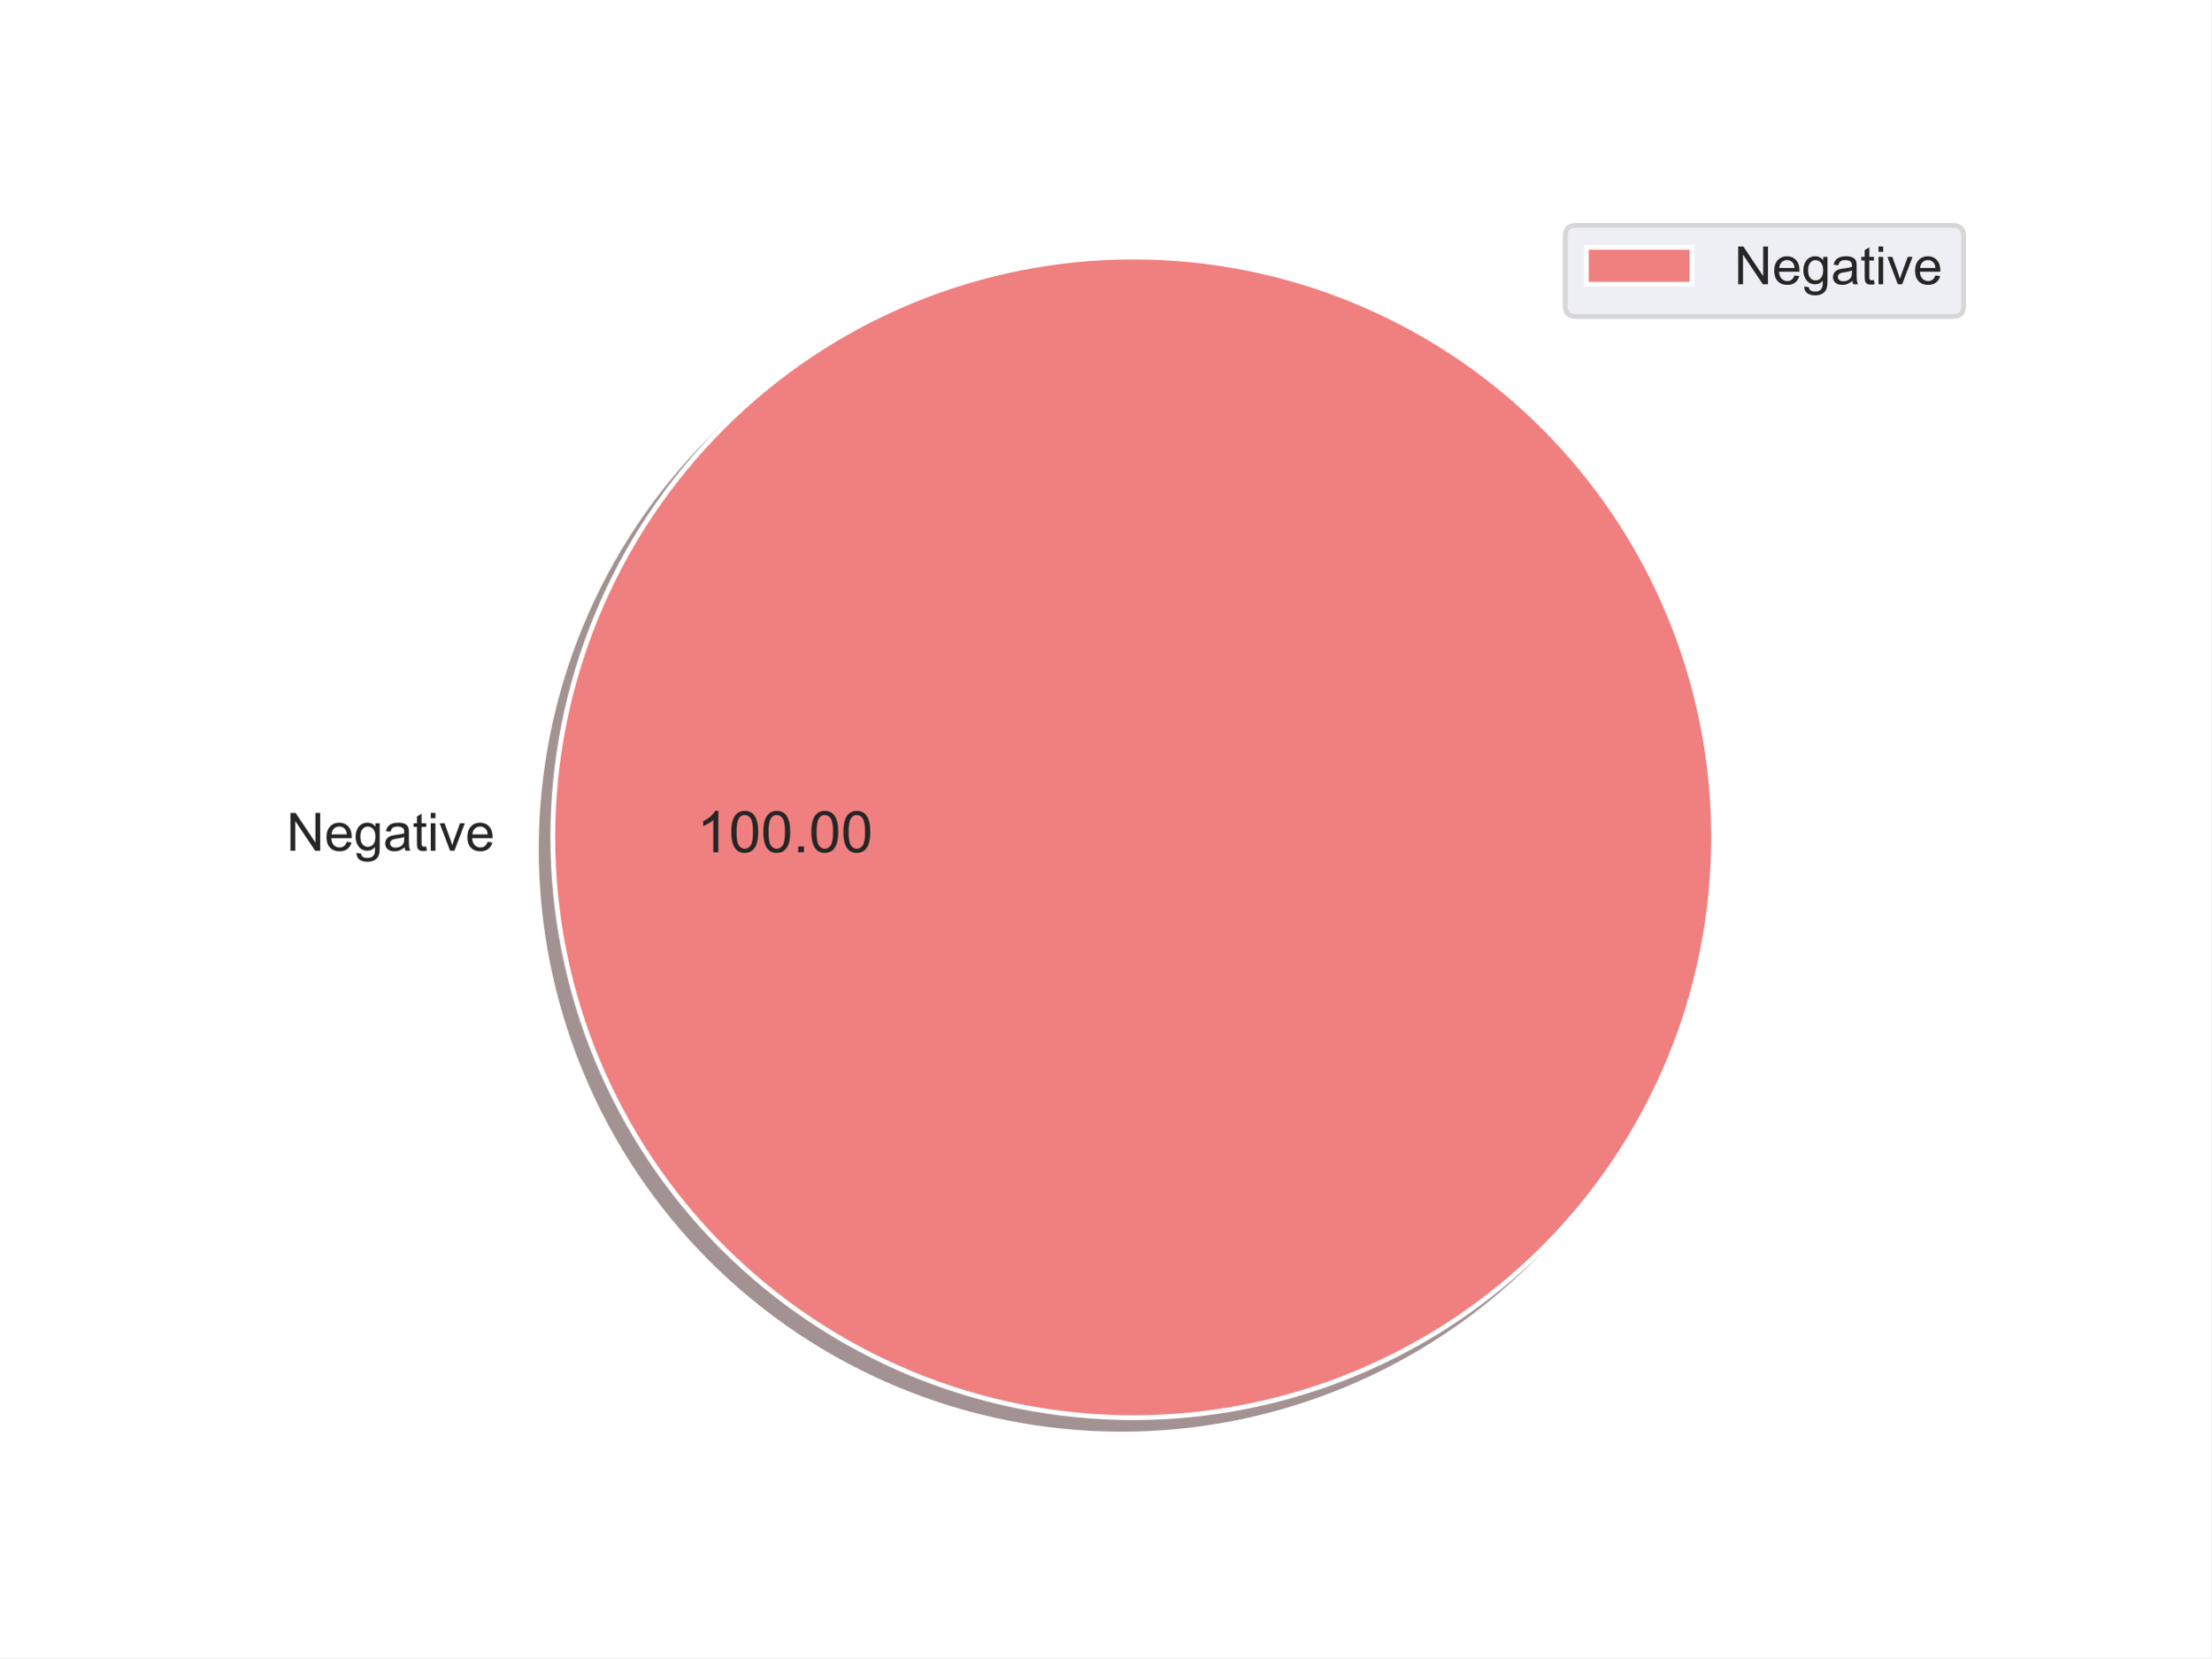
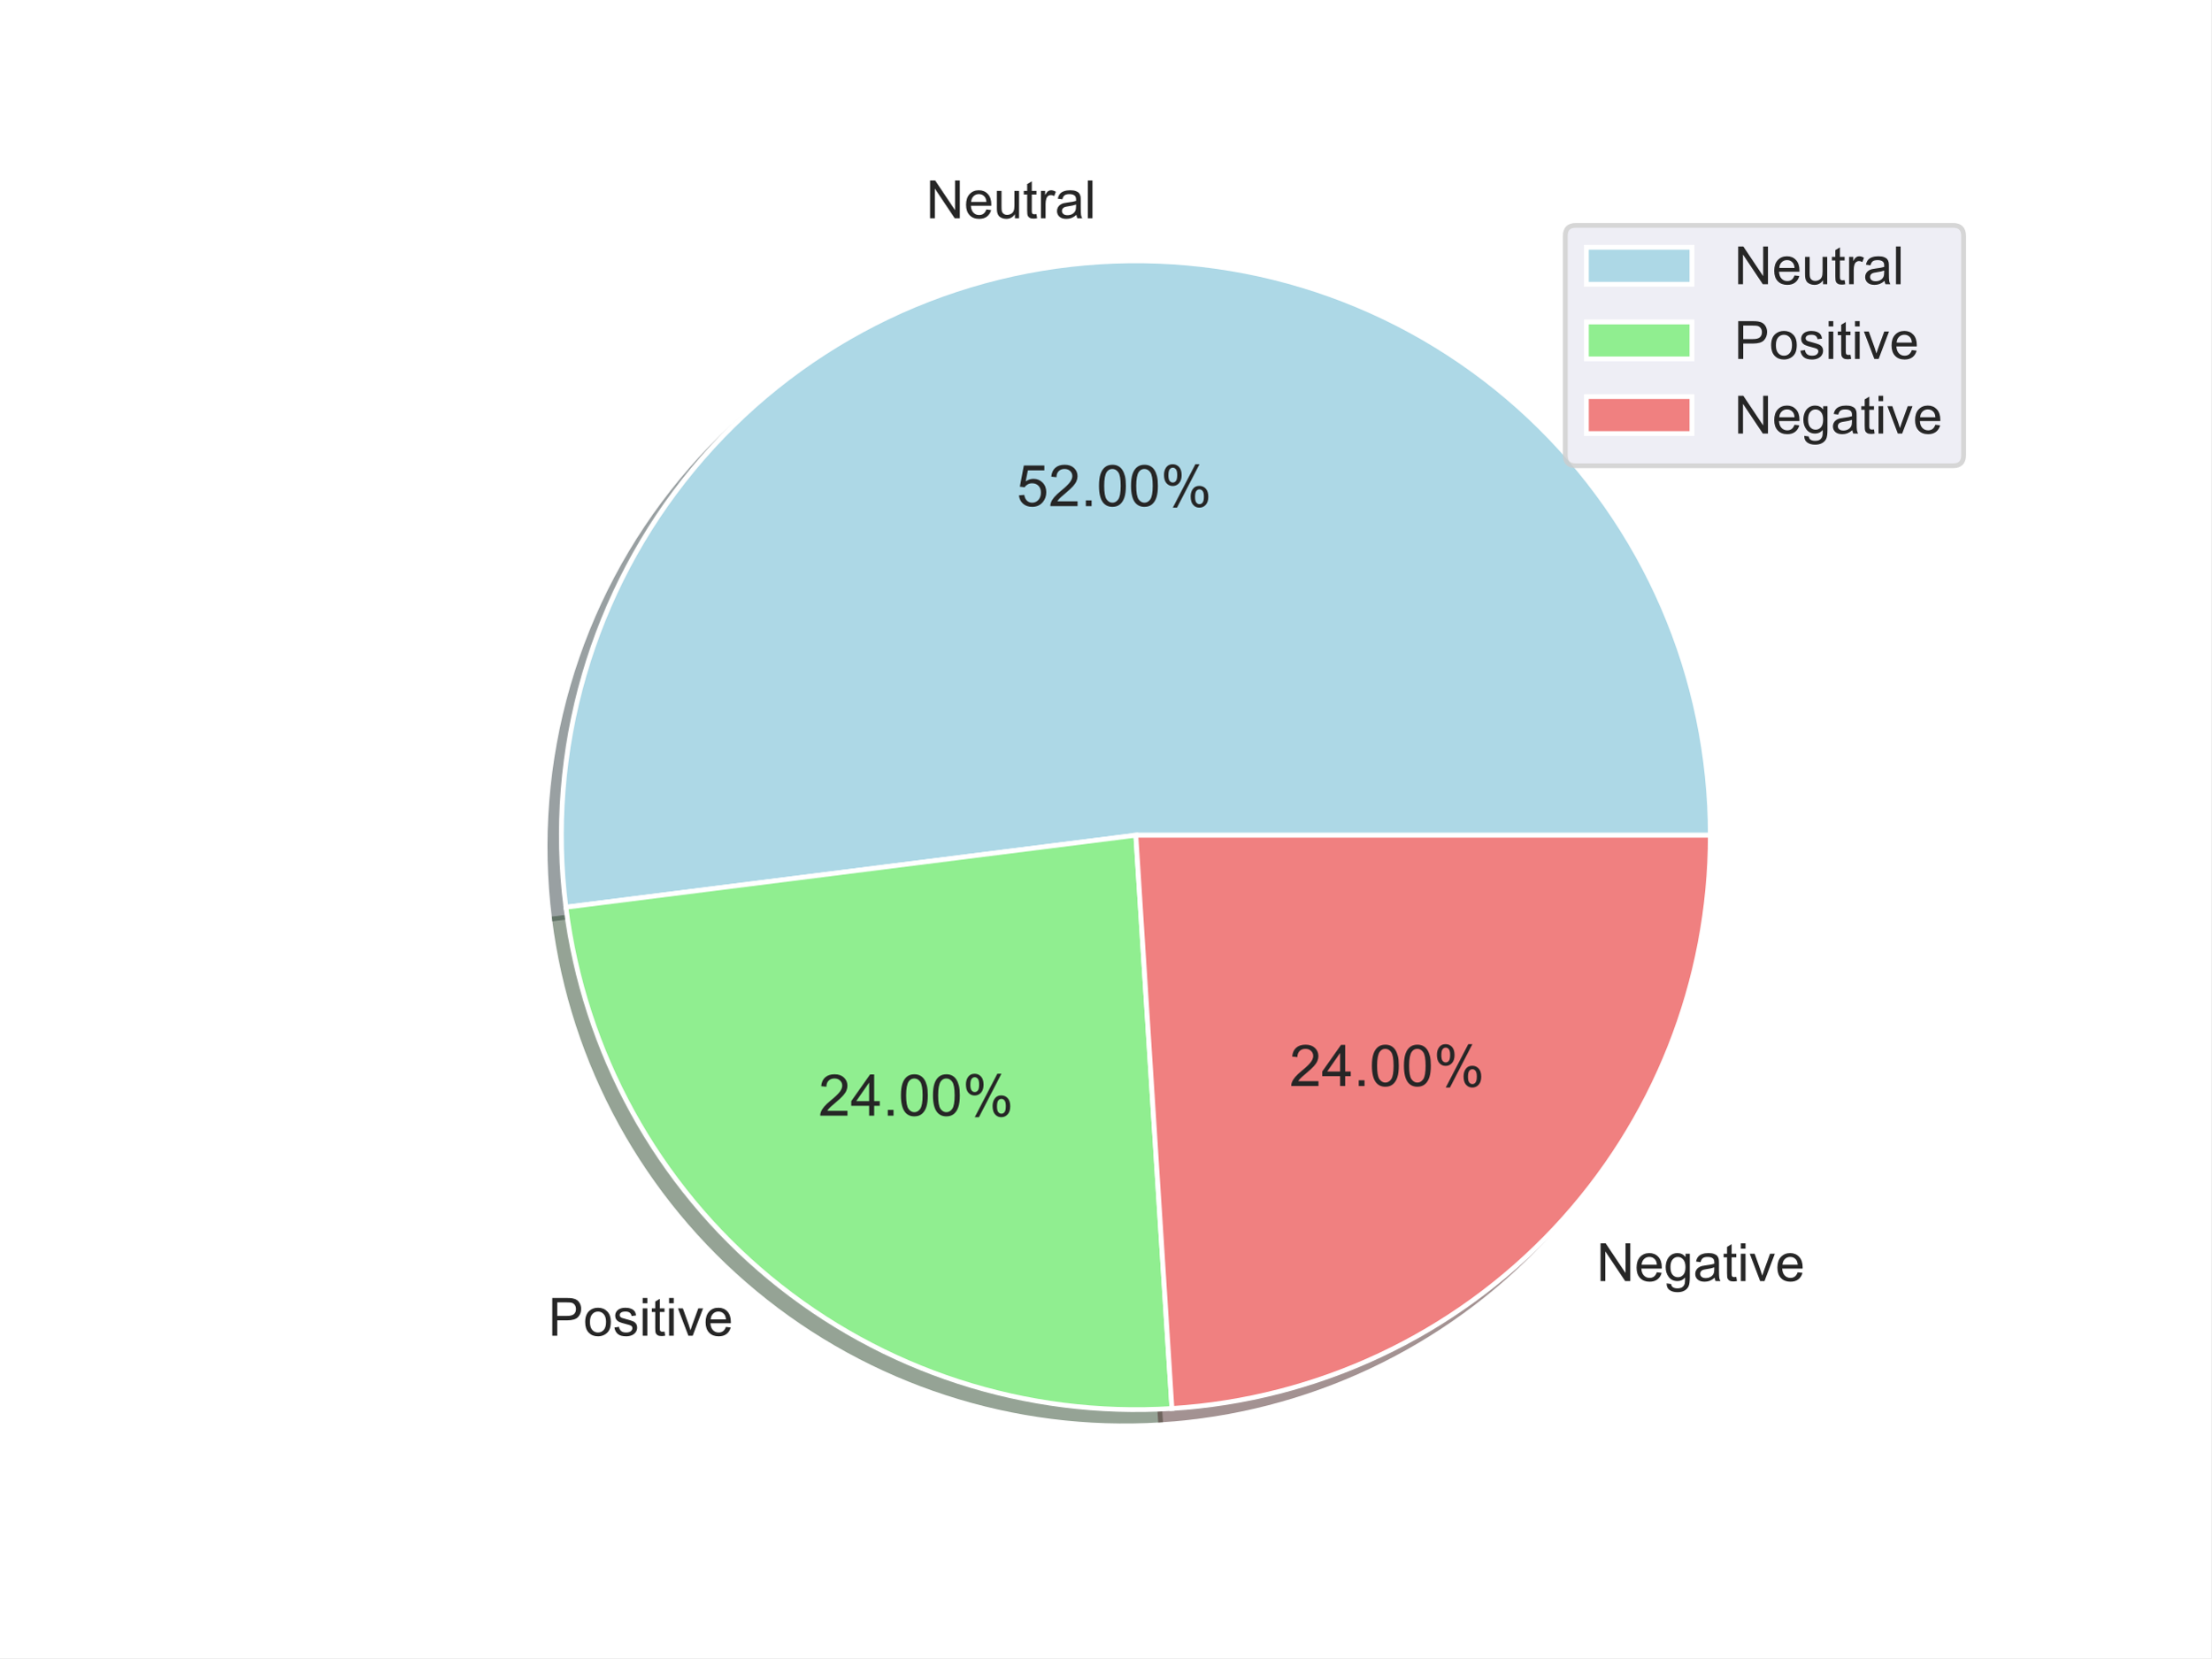
<svg xmlns="http://www.w3.org/2000/svg" xmlns:xlink="http://www.w3.org/1999/xlink" height="345.6pt" version="1.1" viewBox="0 0 460.8 345.6" width="460.8pt">
  <defs>
    <style type="text/css">*{stroke-linecap:butt;stroke-linejoin:round;}</style>
  </defs>
  <g id="figure_1">
    <g id="patch_1">
      <path d="M 0 345.6  L 460.8 345.6  L 460.8 0  L 0 0  z " style="fill:#ffffff;" />
    </g>
    <g id="axes_1">
      <g id="matplotlib.axis_1" />
      <g id="matplotlib.axis_2" />
      <g id="patch_2">
-         <path d="M 354.701 176.947  C 354.701 161.063 351.572 145.333 345.493 130.658  C 339.415 115.983 330.504 102.647 319.272 91.416  C 308.041 80.184 294.705 71.273 280.03 65.195  C 265.355 59.116 249.625 55.987 233.741 55.987  C 217.856 55.987 202.127 59.116 187.451 65.195  C 172.776 71.273 159.441 80.184 148.209 91.416  C 136.977 102.647 128.067 115.983 121.988 130.658  C 115.91 145.333 112.781 161.063 112.781 176.947  C 112.781 192.832 115.91 208.561 121.988 223.237  C 128.067 237.912 136.977 251.247 148.209 262.479  C 159.441 273.711 172.776 282.621 187.451 288.7  C 202.127 294.778 217.856 297.907 233.741 297.907  C 249.625 297.907 265.355 294.778 280.03 288.7  C 294.705 282.621 308.041 273.711 319.272 262.479  C 330.504 251.247 339.415 237.912 345.493 223.237  C 351.572 208.561 354.701 192.832 354.701 176.947  M 233.741 176.947  M 354.701 176.947  z " style="fill:#482626;opacity:0.5;stroke:#482626;stroke-linejoin:miter;" />
+         <path d="M 354.045 176.48  C 354.045 160.125 350.694 143.941 344.198 128.931  C 337.703 113.921 328.2 100.399 316.277 89.203  C 304.354 78.007 290.263 69.372 274.874 63.831  C 259.486 58.291 243.124 55.963 226.801 56.99  C 210.477 58.016 194.536 62.377 179.963 69.803  C 165.391 77.228 152.493 87.561 142.067 100.163  C 131.642 112.766 123.908 127.371 119.345 143.077  C 114.782 158.784 113.486 175.259 115.535 191.486  L 234.318 176.48  L 354.045 176.48  z " style="fill:#344145;opacity:0.5;stroke:#344145;stroke-linejoin:miter;" />
      </g>
      <g id="patch_3">
-         <path d="M 357.12 174.528  C 357.12 158.644 353.991 142.914 347.912 128.239  C 341.834 113.563 332.924 100.228 321.692 88.996  C 310.46 77.764 297.125 68.854 282.449 62.776  C 267.774 56.697 252.044 53.568 236.16 53.568  C 220.276 53.568 204.546 56.697 189.871 62.776  C 175.195 68.854 161.86 77.764 150.628 88.996  C 139.396 100.228 130.486 113.563 124.408 128.239  C 118.329 142.914 115.2 158.644 115.2 174.528  C 115.2 190.412 118.329 206.142 124.408 220.817  C 130.486 235.493 139.396 248.828 150.628 260.06  C 161.86 271.292 175.195 280.202 189.871 286.28  C 204.546 292.359 220.276 295.488 236.16 295.488  C 252.044 295.488 267.774 292.359 282.449 286.28  C 297.125 280.202 310.46 271.292 321.692 260.06  C 332.924 248.828 341.834 235.493 347.912 220.817  C 353.991 206.142 357.12 190.412 357.12 174.528  M 236.16 174.528  M 357.12 174.528  z " style="fill:#f08080;stroke:#ffffff;stroke-linejoin:miter;" />
+         <path d="M 115.535 191.486  C 119.351 221.688 134.545 249.327 158.001 268.732  C 181.458 288.136 211.454 297.883 241.836 295.971  L 234.318 176.48  L 115.535 191.486  z " style="fill:#2b472b;opacity:0.5;stroke:#2b472b;stroke-linejoin:miter;" />
+       </g>
+       <g id="patch_4">
+         <path d="M 241.836 295.971  C 272.218 294.06 300.756 280.631 321.596 258.439  C 342.435 236.248 354.045 206.923 354.045 176.48  L 234.318 176.48  L 241.836 295.971  z " style="fill:#482626;opacity:0.5;stroke:#482626;stroke-linejoin:miter;" />
+       </g>
+       <g id="patch_5">
+         <path d="M 356.44 174.086  C 356.44 157.73 353.089 141.547 346.593 126.536  C 340.097 111.526 330.594 98.005 318.672 86.809  C 306.749 75.612 292.658 66.977 277.269 61.437  C 261.88 55.897 245.518 53.568 229.195 54.595  C 212.872 55.622 196.931 59.983 182.358 67.408  C 167.785 74.833 154.887 85.167 144.462 97.769  C 134.036 110.371 126.303 124.977 121.74 140.683  C 117.177 156.389 115.88 172.865 117.93 189.092  L 236.713 174.086  L 356.44 174.086  z " style="fill:#add8e6;stroke:#ffffff;stroke-linejoin:miter;" />
+       </g>
+       <g id="patch_6">
+         <path d="M 117.93 189.092  C 121.745 219.294 136.94 246.932 160.396 266.337  C 183.852 285.742 213.848 295.488 244.231 293.577  L 236.713 174.086  L 117.93 189.092  z " style="fill:#90ee90;stroke:#ffffff;stroke-linejoin:miter;" />
+       </g>
+       <g id="patch_7">
+         <path d="M 244.231 293.577  C 274.613 291.665 303.151 278.236 323.99 256.045  C 344.829 233.853 356.44 204.528 356.44 174.086  L 236.713 174.086  L 244.231 293.577  z " style="fill:#f08080;stroke:#ffffff;stroke-linejoin:miter;" />
      </g>
      <g id="text_1">
-         <g style="fill:#262626;" transform="translate(59.69181 177.3072)scale(0.11 -0.11)">
+         <g style="fill:#262626;" transform="translate(192.9856 45.48957)scale(0.11 -0.11)">
          <defs>
            <path d="M 488 0  L 488 4581  L 1109 4581  L 3516 984  L 3516 4581  L 4097 4581  L 4097 0  L 3475 0  L 1069 3600  L 1069 0  L 488 0  z " id="ArialMT-4e" transform="scale(0.015625)" />
            <path d="M 2694 1069  L 3275 997  Q 3138 488 2766 206  Q 2394 -75 1816 -75  Q 1088 -75 661 373  Q 234 822 234 1631  Q 234 2469 665 2931  Q 1097 3394 1784 3394  Q 2450 3394 2872 2941  Q 3294 2488 3294 1666  Q 3294 1616 3291 1516  L 816 1516  Q 847 969 1125 678  Q 1403 388 1819 388  Q 2128 388 2347 550  Q 2566 713 2694 1069  z M 847 1978  L 2700 1978  Q 2663 2397 2488 2606  Q 2219 2931 1791 2931  Q 1403 2931 1139 2672  Q 875 2413 847 1978  z " id="ArialMT-65" transform="scale(0.015625)" />
-             <path d="M 319 -275  L 866 -356  Q 900 -609 1056 -725  Q 1266 -881 1628 -881  Q 2019 -881 2231 -725  Q 2444 -569 2519 -288  Q 2563 -116 2559 434  Q 2191 0 1641 0  Q 956 0 581 494  Q 206 988 206 1678  Q 206 2153 378 2554  Q 550 2956 876 3175  Q 1203 3394 1644 3394  Q 2231 3394 2613 2919  L 2613 3319  L 3131 3319  L 3131 450  Q 3131 -325 2973 -648  Q 2816 -972 2473 -1159  Q 2131 -1347 1631 -1347  Q 1038 -1347 672 -1080  Q 306 -813 319 -275  z M 784 1719  Q 784 1066 1043 766  Q 1303 466 1694 466  Q 2081 466 2343 764  Q 2606 1063 2606 1700  Q 2606 2309 2336 2618  Q 2066 2928 1684 2928  Q 1309 2928 1046 2623  Q 784 2319 784 1719  z " id="ArialMT-67" transform="scale(0.015625)" />
+             <path d="M 2597 0  L 2597 488  Q 2209 -75 1544 -75  Q 1250 -75 995 37  Q 741 150 617 320  Q 494 491 444 738  Q 409 903 409 1263  L 409 3319  L 972 3319  L 972 1478  Q 972 1038 1006 884  Q 1059 663 1231 536  Q 1403 409 1656 409  Q 1909 409 2131 539  Q 2353 669 2445 892  Q 2538 1116 2538 1541  L 2538 3319  L 3100 3319  L 3100 0  L 2597 0  z " id="ArialMT-75" transform="scale(0.015625)" />
+             <path d="M 1650 503  L 1731 6  Q 1494 -44 1306 -44  Q 1000 -44 831 53  Q 663 150 594 308  Q 525 466 525 972  L 525 2881  L 113 2881  L 113 3319  L 525 3319  L 525 4141  L 1084 4478  L 1084 3319  L 1650 3319  L 1650 2881  L 1084 2881  L 1084 941  Q 1084 700 1114 631  Q 1144 563 1211 522  Q 1278 481 1403 481  Q 1497 481 1650 503  z " id="ArialMT-74" transform="scale(0.015625)" />
+             <path d="M 416 0  L 416 3319  L 922 3319  L 922 2816  Q 1116 3169 1280 3281  Q 1444 3394 1641 3394  Q 1925 3394 2219 3213  L 2025 2691  Q 1819 2813 1613 2813  Q 1428 2813 1281 2702  Q 1134 2591 1072 2394  Q 978 2094 978 1738  L 978 0  L 416 0  z " id="ArialMT-72" transform="scale(0.015625)" />
            <path d="M 2588 409  Q 2275 144 1986 34  Q 1697 -75 1366 -75  Q 819 -75 525 192  Q 231 459 231 875  Q 231 1119 342 1320  Q 453 1522 633 1644  Q 813 1766 1038 1828  Q 1203 1872 1538 1913  Q 2219 1994 2541 2106  Q 2544 2222 2544 2253  Q 2544 2597 2384 2738  Q 2169 2928 1744 2928  Q 1347 2928 1158 2789  Q 969 2650 878 2297  L 328 2372  Q 403 2725 575 2942  Q 747 3159 1072 3276  Q 1397 3394 1825 3394  Q 2250 3394 2515 3294  Q 2781 3194 2906 3042  Q 3031 2891 3081 2659  Q 3109 2516 3109 2141  L 3109 1391  Q 3109 606 3145 398  Q 3181 191 3288 0  L 2700 0  Q 2613 175 2588 409  z M 2541 1666  Q 2234 1541 1622 1453  Q 1275 1403 1131 1340  Q 988 1278 909 1158  Q 831 1038 831 891  Q 831 666 1001 516  Q 1172 366 1500 366  Q 1825 366 2078 508  Q 2331 650 2450 897  Q 2541 1088 2541 1459  L 2541 1666  z " id="ArialMT-61" transform="scale(0.015625)" />
-             <path d="M 1650 503  L 1731 6  Q 1494 -44 1306 -44  Q 1000 -44 831 53  Q 663 150 594 308  Q 525 466 525 972  L 525 2881  L 113 2881  L 113 3319  L 525 3319  L 525 4141  L 1084 4478  L 1084 3319  L 1650 3319  L 1650 2881  L 1084 2881  L 1084 941  Q 1084 700 1114 631  Q 1144 563 1211 522  Q 1278 481 1403 481  Q 1497 481 1650 503  z " id="ArialMT-74" transform="scale(0.015625)" />
+             <path d="M 409 0  L 409 4581  L 972 4581  L 972 0  L 409 0  z " id="ArialMT-6c" transform="scale(0.015625)" />
+           </defs>
+           <use xlink:href="#ArialMT-4e" />
+           <use x="72.217" xlink:href="#ArialMT-65" />
+           <use x="127.832" xlink:href="#ArialMT-75" />
+           <use x="183.447" xlink:href="#ArialMT-74" />
+           <use x="211.23" xlink:href="#ArialMT-72" />
+           <use x="244.531" xlink:href="#ArialMT-61" />
+           <use x="300.146" xlink:href="#ArialMT-6c" />
+         </g>
+       </g>
+       <g id="text_2">
+         <g style="fill:#262626;" transform="translate(211.8538 105.4935)scale(0.12 -0.12)">
+           <defs>
+             <path d="M 266 1200  L 856 1250  Q 922 819 1161 601  Q 1400 384 1738 384  Q 2144 384 2425 690  Q 2706 997 2706 1503  Q 2706 1984 2436 2262  Q 2166 2541 1728 2541  Q 1456 2541 1237 2417  Q 1019 2294 894 2097  L 366 2166  L 809 4519  L 3088 4519  L 3088 3981  L 1259 3981  L 1013 2750  Q 1425 3038 1878 3038  Q 2478 3038 2890 2622  Q 3303 2206 3303 1553  Q 3303 931 2941 478  Q 2500 -78 1738 -78  Q 1113 -78 717 272  Q 322 622 266 1200  z " id="ArialMT-35" transform="scale(0.015625)" />
+             <path d="M 3222 541  L 3222 0  L 194 0  Q 188 203 259 391  Q 375 700 629 1000  Q 884 1300 1366 1694  Q 2113 2306 2375 2664  Q 2638 3022 2638 3341  Q 2638 3675 2398 3904  Q 2159 4134 1775 4134  Q 1369 4134 1125 3890  Q 881 3647 878 3216  L 300 3275  Q 359 3922 746 4261  Q 1134 4600 1788 4600  Q 2447 4600 2831 4234  Q 3216 3869 3216 3328  Q 3216 3053 3103 2787  Q 2991 2522 2730 2228  Q 2469 1934 1863 1422  Q 1356 997 1212 845  Q 1069 694 975 541  L 3222 541  z " id="ArialMT-32" transform="scale(0.015625)" />
+             <path d="M 581 0  L 581 641  L 1222 641  L 1222 0  L 581 0  z " id="ArialMT-2e" transform="scale(0.015625)" />
+             <path d="M 266 2259  Q 266 3072 433 3567  Q 600 4063 929 4331  Q 1259 4600 1759 4600  Q 2128 4600 2406 4451  Q 2684 4303 2865 4023  Q 3047 3744 3150 3342  Q 3253 2941 3253 2259  Q 3253 1453 3087 958  Q 2922 463 2592 192  Q 2263 -78 1759 -78  Q 1097 -78 719 397  Q 266 969 266 2259  z M 844 2259  Q 844 1131 1108 757  Q 1372 384 1759 384  Q 2147 384 2411 759  Q 2675 1134 2675 2259  Q 2675 3391 2411 3762  Q 2147 4134 1753 4134  Q 1366 4134 1134 3806  Q 844 3388 844 2259  z " id="ArialMT-30" transform="scale(0.015625)" />
+             <path d="M 372 3481  Q 372 3972 619 4315  Q 866 4659 1334 4659  Q 1766 4659 2048 4351  Q 2331 4044 2331 3447  Q 2331 2866 2045 2552  Q 1759 2238 1341 2238  Q 925 2238 648 2547  Q 372 2856 372 3481  z M 1350 4272  Q 1141 4272 1002 4090  Q 863 3909 863 3425  Q 863 2984 1003 2804  Q 1144 2625 1350 2625  Q 1563 2625 1702 2806  Q 1841 2988 1841 3469  Q 1841 3913 1700 4092  Q 1559 4272 1350 4272  z M 1353 -169  L 3859 4659  L 4316 4659  L 1819 -169  L 1353 -169  z M 3334 1075  Q 3334 1569 3581 1911  Q 3828 2253 4300 2253  Q 4731 2253 5014 1945  Q 5297 1638 5297 1041  Q 5297 459 5011 145  Q 4725 -169 4303 -169  Q 3888 -169 3611 142  Q 3334 453 3334 1075  z M 4316 1866  Q 4103 1866 3964 1684  Q 3825 1503 3825 1019  Q 3825 581 3965 400  Q 4106 219 4313 219  Q 4528 219 4667 400  Q 4806 581 4806 1063  Q 4806 1506 4665 1686  Q 4525 1866 4316 1866  z " id="ArialMT-25" transform="scale(0.015625)" />
+           </defs>
+           <use xlink:href="#ArialMT-35" />
+           <use x="55.615" xlink:href="#ArialMT-32" />
+           <use x="111.23" xlink:href="#ArialMT-2e" />
+           <use x="139.014" xlink:href="#ArialMT-30" />
+           <use x="194.629" xlink:href="#ArialMT-30" />
+           <use x="250.244" xlink:href="#ArialMT-25" />
+         </g>
+       </g>
+       <g id="text_3">
+         <g style="fill:#262626;" transform="translate(114.2489 278.4058)scale(0.11 -0.11)">
+           <defs>
+             <path d="M 494 0  L 494 4581  L 2222 4581  Q 2678 4581 2919 4538  Q 3256 4481 3484 4323  Q 3713 4166 3852 3881  Q 3991 3597 3991 3256  Q 3991 2672 3619 2267  Q 3247 1863 2275 1863  L 1100 1863  L 1100 0  L 494 0  z M 1100 2403  L 2284 2403  Q 2872 2403 3119 2622  Q 3366 2841 3366 3238  Q 3366 3525 3220 3729  Q 3075 3934 2838 4000  Q 2684 4041 2272 4041  L 1100 4041  L 1100 2403  z " id="ArialMT-50" transform="scale(0.015625)" />
+             <path d="M 213 1659  Q 213 2581 725 3025  Q 1153 3394 1769 3394  Q 2453 3394 2887 2945  Q 3322 2497 3322 1706  Q 3322 1066 3130 698  Q 2938 331 2570 128  Q 2203 -75 1769 -75  Q 1072 -75 642 372  Q 213 819 213 1659  z M 791 1659  Q 791 1022 1069 705  Q 1347 388 1769 388  Q 2188 388 2466 706  Q 2744 1025 2744 1678  Q 2744 2294 2464 2611  Q 2184 2928 1769 2928  Q 1347 2928 1069 2612  Q 791 2297 791 1659  z " id="ArialMT-6f" transform="scale(0.015625)" />
+             <path d="M 197 991  L 753 1078  Q 800 744 1014 566  Q 1228 388 1613 388  Q 2000 388 2187 545  Q 2375 703 2375 916  Q 2375 1106 2209 1216  Q 2094 1291 1634 1406  Q 1016 1563 777 1677  Q 538 1791 414 1992  Q 291 2194 291 2438  Q 291 2659 392 2848  Q 494 3038 669 3163  Q 800 3259 1026 3326  Q 1253 3394 1513 3394  Q 1903 3394 2198 3281  Q 2494 3169 2634 2976  Q 2775 2784 2828 2463  L 2278 2388  Q 2241 2644 2061 2787  Q 1881 2931 1553 2931  Q 1166 2931 1000 2803  Q 834 2675 834 2503  Q 834 2394 903 2306  Q 972 2216 1119 2156  Q 1203 2125 1616 2013  Q 2213 1853 2448 1751  Q 2684 1650 2818 1456  Q 2953 1263 2953 975  Q 2953 694 2789 445  Q 2625 197 2315 61  Q 2006 -75 1616 -75  Q 969 -75 630 194  Q 291 463 197 991  z " id="ArialMT-73" transform="scale(0.015625)" />
            <path d="M 425 3934  L 425 4581  L 988 4581  L 988 3934  L 425 3934  z M 425 0  L 425 3319  L 988 3319  L 988 0  L 425 0  z " id="ArialMT-69" transform="scale(0.015625)" />
            <path d="M 1344 0  L 81 3319  L 675 3319  L 1388 1331  Q 1503 1009 1600 663  Q 1675 925 1809 1294  L 2547 3319  L 3125 3319  L 1869 0  L 1344 0  z " id="ArialMT-76" transform="scale(0.015625)" />
+           </defs>
+           <use xlink:href="#ArialMT-50" />
+           <use x="66.699" xlink:href="#ArialMT-6f" />
+           <use x="122.314" xlink:href="#ArialMT-73" />
+           <use x="172.314" xlink:href="#ArialMT-69" />
+           <use x="194.531" xlink:href="#ArialMT-74" />
+           <use x="222.314" xlink:href="#ArialMT-69" />
+           <use x="244.531" xlink:href="#ArialMT-76" />
+           <use x="294.531" xlink:href="#ArialMT-65" />
+         </g>
+       </g>
+       <g id="text_4">
+         <g style="fill:#262626;" transform="translate(170.5743 232.5387)scale(0.12 -0.12)">
+           <defs>
+             <path d="M 2069 0  L 2069 1097  L 81 1097  L 81 1613  L 2172 4581  L 2631 4581  L 2631 1613  L 3250 1613  L 3250 1097  L 2631 1097  L 2631 0  L 2069 0  z M 2069 1613  L 2069 3678  L 634 1613  L 2069 1613  z " id="ArialMT-34" transform="scale(0.015625)" />
+           </defs>
+           <use xlink:href="#ArialMT-32" />
+           <use x="55.615" xlink:href="#ArialMT-34" />
+           <use x="111.23" xlink:href="#ArialMT-2e" />
+           <use x="139.014" xlink:href="#ArialMT-30" />
+           <use x="194.629" xlink:href="#ArialMT-30" />
+           <use x="250.244" xlink:href="#ArialMT-25" />
+         </g>
+       </g>
+       <g id="text_5">
+         <g style="fill:#262626;" transform="translate(332.7179 267.0196)scale(0.11 -0.11)">
+           <defs>
+             <path d="M 319 -275  L 866 -356  Q 900 -609 1056 -725  Q 1266 -881 1628 -881  Q 2019 -881 2231 -725  Q 2444 -569 2519 -288  Q 2563 -116 2559 434  Q 2191 0 1641 0  Q 956 0 581 494  Q 206 988 206 1678  Q 206 2153 378 2554  Q 550 2956 876 3175  Q 1203 3394 1644 3394  Q 2231 3394 2613 2919  L 2613 3319  L 3131 3319  L 3131 450  Q 3131 -325 2973 -648  Q 2816 -972 2473 -1159  Q 2131 -1347 1631 -1347  Q 1038 -1347 672 -1080  Q 306 -813 319 -275  z M 784 1719  Q 784 1066 1043 766  Q 1303 466 1694 466  Q 2081 466 2343 764  Q 2606 1063 2606 1700  Q 2606 2309 2336 2618  Q 2066 2928 1684 2928  Q 1309 2928 1046 2623  Q 784 2319 784 1719  z " id="ArialMT-67" transform="scale(0.015625)" />
          </defs>
          <use xlink:href="#ArialMT-4e" />
          <use x="72.217" xlink:href="#ArialMT-65" />
          <use x="127.832" xlink:href="#ArialMT-67" />
          <use x="183.447" xlink:href="#ArialMT-61" />
          <use x="239.062" xlink:href="#ArialMT-74" />
          <use x="266.846" xlink:href="#ArialMT-69" />
          <use x="289.062" xlink:href="#ArialMT-76" />
          <use x="339.062" xlink:href="#ArialMT-65" />
        </g>
      </g>
-       <g id="text_2">
-         <g style="fill:#262626;" transform="translate(145.2343 177.6302)scale(0.12 -0.12)">
-           <defs>
-             <path d="M 2384 0  L 1822 0  L 1822 3584  Q 1619 3391 1289 3197  Q 959 3003 697 2906  L 697 3450  Q 1169 3672 1522 3987  Q 1875 4303 2022 4600  L 2384 4600  L 2384 0  z " id="ArialMT-31" transform="scale(0.015625)" />
-             <path d="M 266 2259  Q 266 3072 433 3567  Q 600 4063 929 4331  Q 1259 4600 1759 4600  Q 2128 4600 2406 4451  Q 2684 4303 2865 4023  Q 3047 3744 3150 3342  Q 3253 2941 3253 2259  Q 3253 1453 3087 958  Q 2922 463 2592 192  Q 2263 -78 1759 -78  Q 1097 -78 719 397  Q 266 969 266 2259  z M 844 2259  Q 844 1131 1108 757  Q 1372 384 1759 384  Q 2147 384 2411 759  Q 2675 1134 2675 2259  Q 2675 3391 2411 3762  Q 2147 4134 1753 4134  Q 1366 4134 1134 3806  Q 844 3388 844 2259  z " id="ArialMT-30" transform="scale(0.015625)" />
-             <path d="M 581 0  L 581 641  L 1222 641  L 1222 0  L 581 0  z " id="ArialMT-2e" transform="scale(0.015625)" />
-           </defs>
-           <use xlink:href="#ArialMT-31" />
-           <use x="55.615" xlink:href="#ArialMT-30" />
-           <use x="111.23" xlink:href="#ArialMT-30" />
-           <use x="166.846" xlink:href="#ArialMT-2e" />
+       <g id="text_6">
+         <g style="fill:#262626;" transform="translate(268.7308 226.3632)scale(0.12 -0.12)">
+           <use xlink:href="#ArialMT-32" />
+           <use x="55.615" xlink:href="#ArialMT-34" />
+           <use x="111.23" xlink:href="#ArialMT-2e" />
+           <use x="139.014" xlink:href="#ArialMT-30" />
          <use x="194.629" xlink:href="#ArialMT-30" />
-           <use x="250.244" xlink:href="#ArialMT-30" />
+           <use x="250.244" xlink:href="#ArialMT-25" />
        </g>
      </g>
      <g id="legend_1">
-         <g id="patch_4">
-           <path d="M 328.408 65.961  L 407.02 65.961  Q 409.22 65.961 409.22 63.761  L 409.22 49.172  Q 409.22 46.972 407.02 46.972  L 328.408 46.972  Q 326.208 46.972 326.208 49.172  L 326.208 63.761  Q 326.208 65.961 328.408 65.961  z " style="fill:#eaeaf2;opacity:0.8;stroke:#cccccc;stroke-linejoin:miter;" />
+         <g id="patch_8">
+           <path d="M 328.408 97.08  L 407.02 97.08  Q 409.22 97.08 409.22 94.88  L 409.22 49.172  Q 409.22 46.972 407.02 46.972  L 328.408 46.972  Q 326.208 46.972 326.208 49.172  L 326.208 94.88  Q 326.208 97.08 328.408 97.08  z " style="fill:#eaeaf2;opacity:0.8;stroke:#cccccc;stroke-linejoin:miter;" />
        </g>
-         <g id="patch_5">
-           <path d="M 330.608 59.246  L 352.608 59.246  L 352.608 51.546  L 330.608 51.546  z " style="fill:#f08080;stroke:#ffffff;stroke-linejoin:miter;" />
+         <g id="patch_9">
+           <path d="M 330.608 59.246  L 352.608 59.246  L 352.608 51.546  L 330.608 51.546  z " style="fill:#add8e6;stroke:#ffffff;stroke-linejoin:miter;" />
        </g>
-         <g id="text_3">
+         <g id="text_7">
          <g style="fill:#262626;" transform="translate(361.4078 59.24559)scale(0.11 -0.11)">
+             <use xlink:href="#ArialMT-4e" />
+             <use x="72.217" xlink:href="#ArialMT-65" />
+             <use x="127.832" xlink:href="#ArialMT-75" />
+             <use x="183.447" xlink:href="#ArialMT-74" />
+             <use x="211.23" xlink:href="#ArialMT-72" />
+             <use x="244.531" xlink:href="#ArialMT-61" />
+             <use x="300.146" xlink:href="#ArialMT-6c" />
+           </g>
+         </g>
+         <g id="patch_10">
+           <path d="M 330.608 74.805  L 352.608 74.805  L 352.608 67.105  L 330.608 67.105  z " style="fill:#90ee90;stroke:#ffffff;stroke-linejoin:miter;" />
+         </g>
+         <g id="text_8">
+           <g style="fill:#262626;" transform="translate(361.4078 74.80544)scale(0.11 -0.11)">
+             <use xlink:href="#ArialMT-50" />
+             <use x="66.699" xlink:href="#ArialMT-6f" />
+             <use x="122.314" xlink:href="#ArialMT-73" />
+             <use x="172.314" xlink:href="#ArialMT-69" />
+             <use x="194.531" xlink:href="#ArialMT-74" />
+             <use x="222.314" xlink:href="#ArialMT-69" />
+             <use x="244.531" xlink:href="#ArialMT-76" />
+             <use x="294.531" xlink:href="#ArialMT-65" />
+           </g>
+         </g>
+         <g id="patch_11">
+           <path d="M 330.608 90.365  L 352.608 90.365  L 352.608 82.665  L 330.608 82.665  z " style="fill:#f08080;stroke:#ffffff;stroke-linejoin:miter;" />
+         </g>
+         <g id="text_9">
+           <g style="fill:#262626;" transform="translate(361.4078 90.36528)scale(0.11 -0.11)">
            <use xlink:href="#ArialMT-4e" />
            <use x="72.217" xlink:href="#ArialMT-65" />
            <use x="127.832" xlink:href="#ArialMT-67" />
            <use x="183.447" xlink:href="#ArialMT-61" />
            <use x="239.062" xlink:href="#ArialMT-74" />
            <use x="266.846" xlink:href="#ArialMT-69" />
            <use x="289.062" xlink:href="#ArialMT-76" />
            <use x="339.062" xlink:href="#ArialMT-65" />
          </g>
        </g>
      </g>
    </g>
  </g>
</svg>
